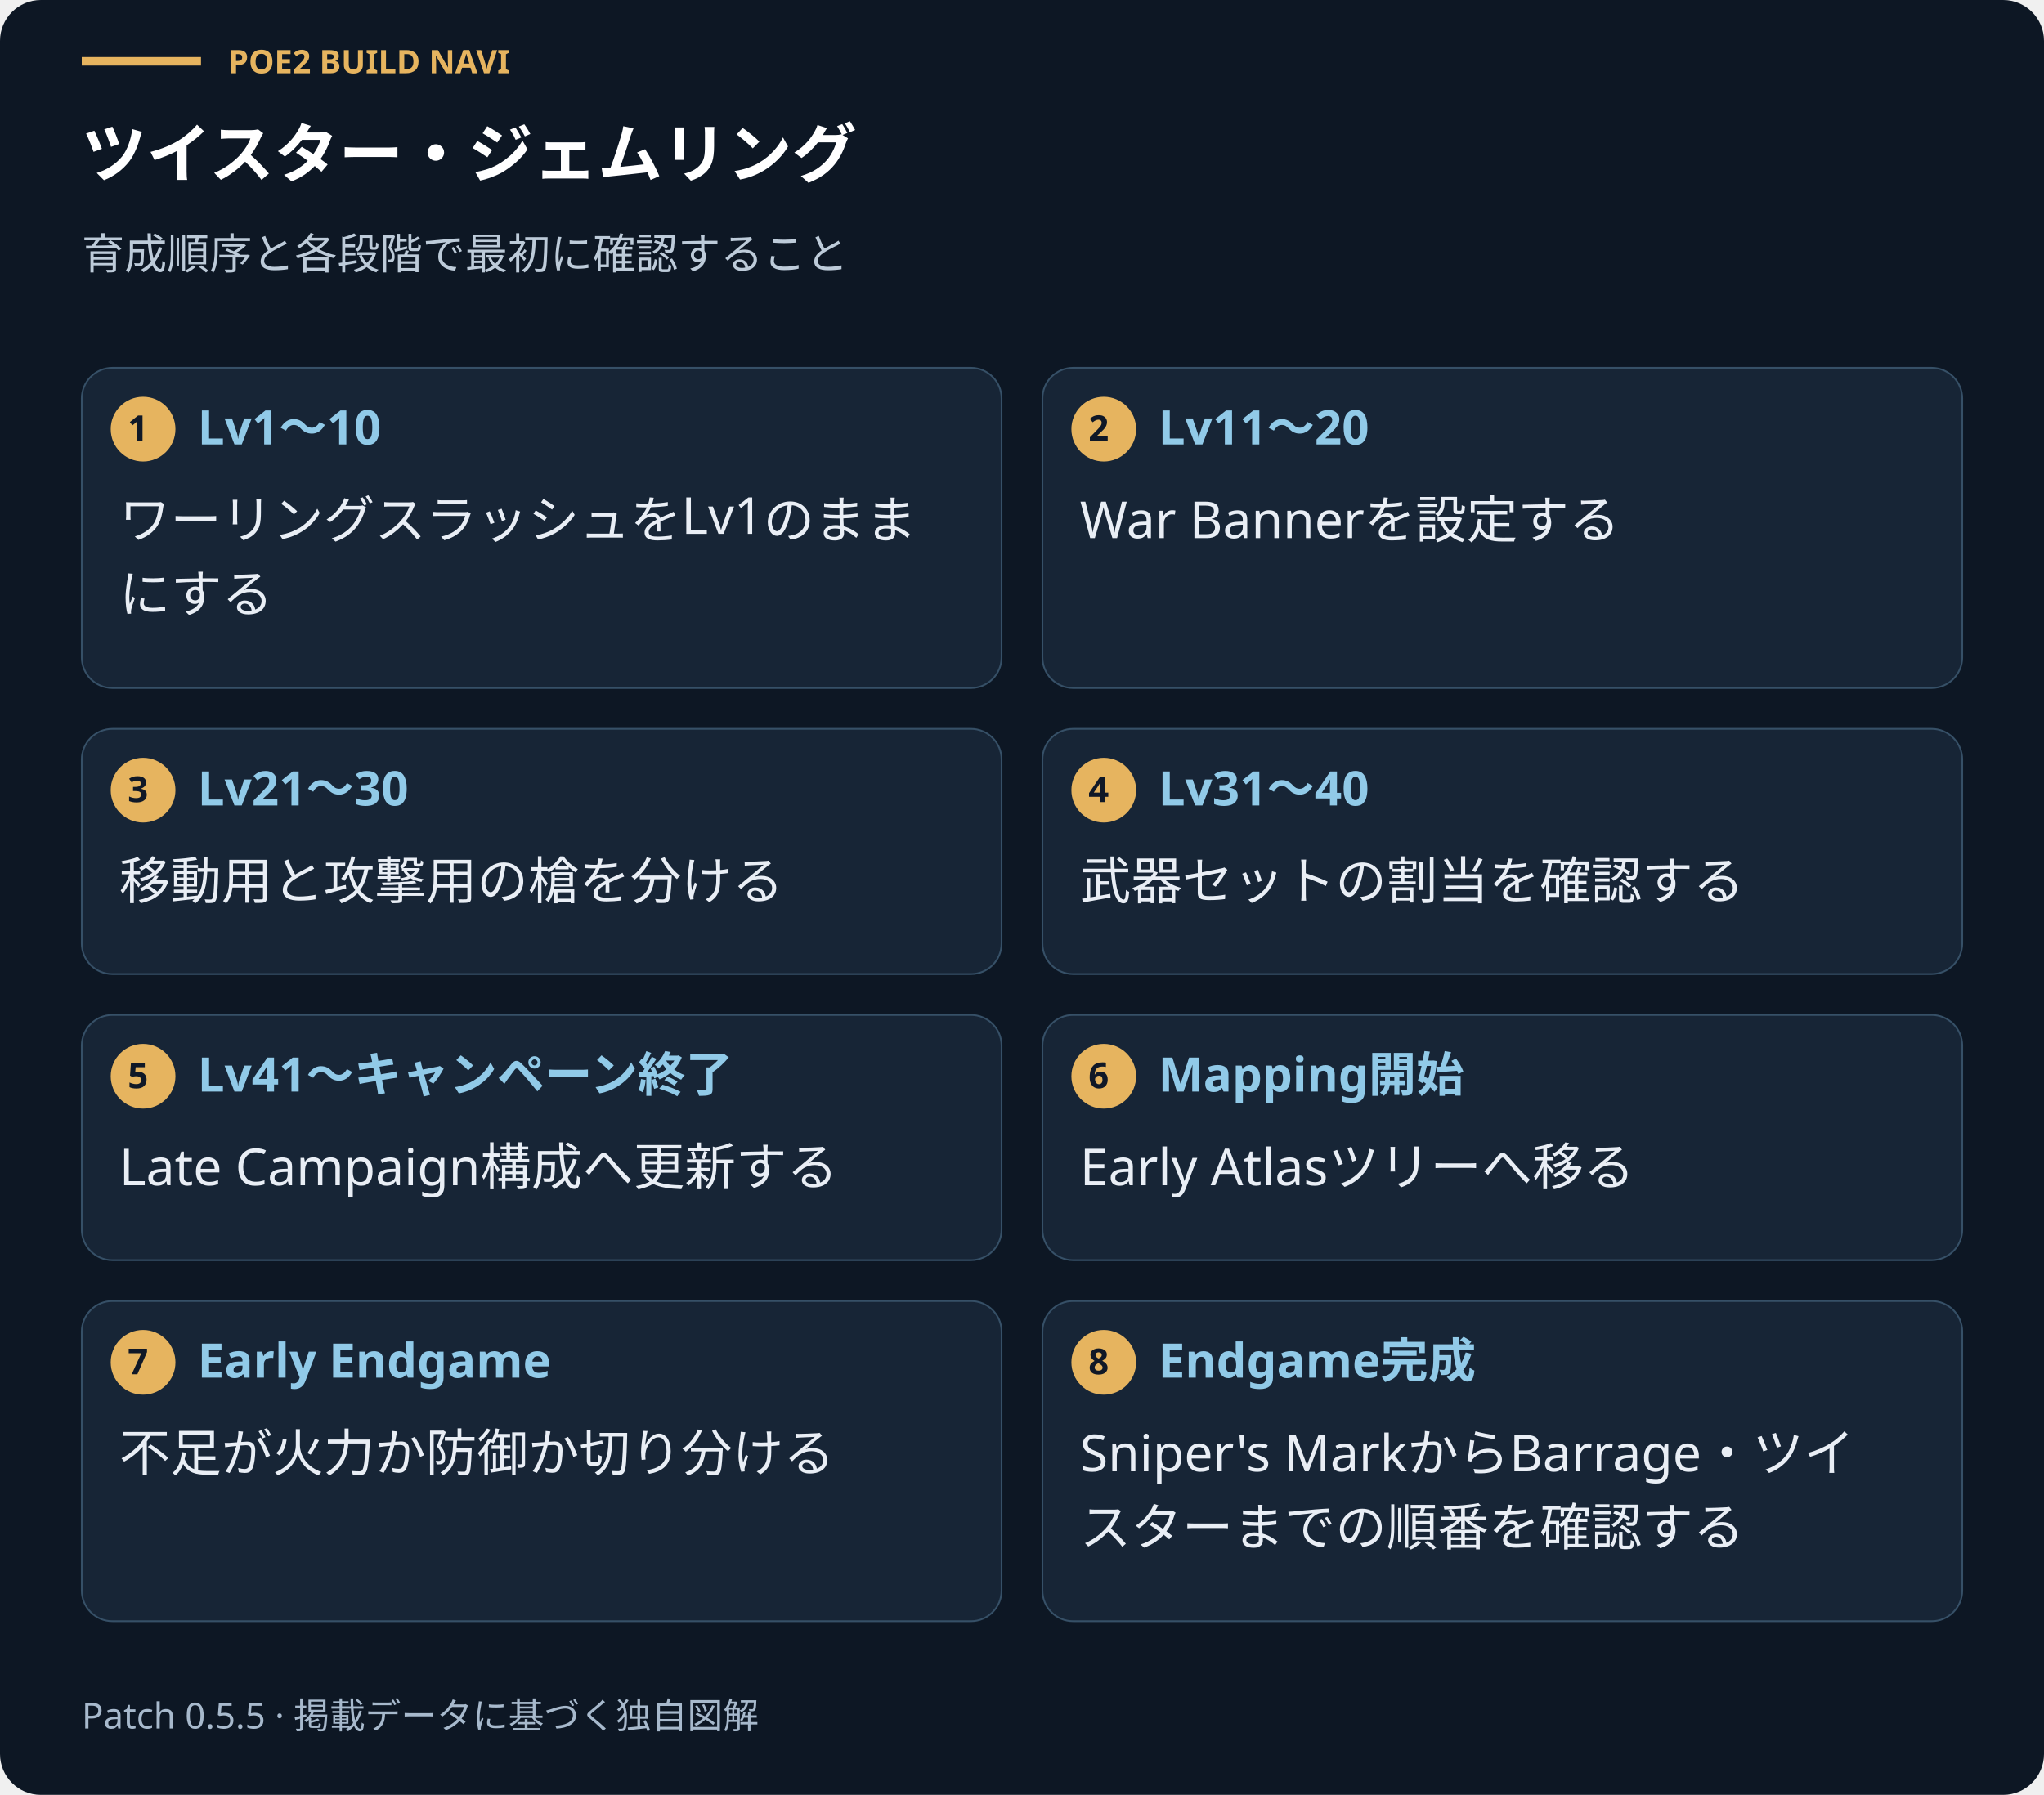
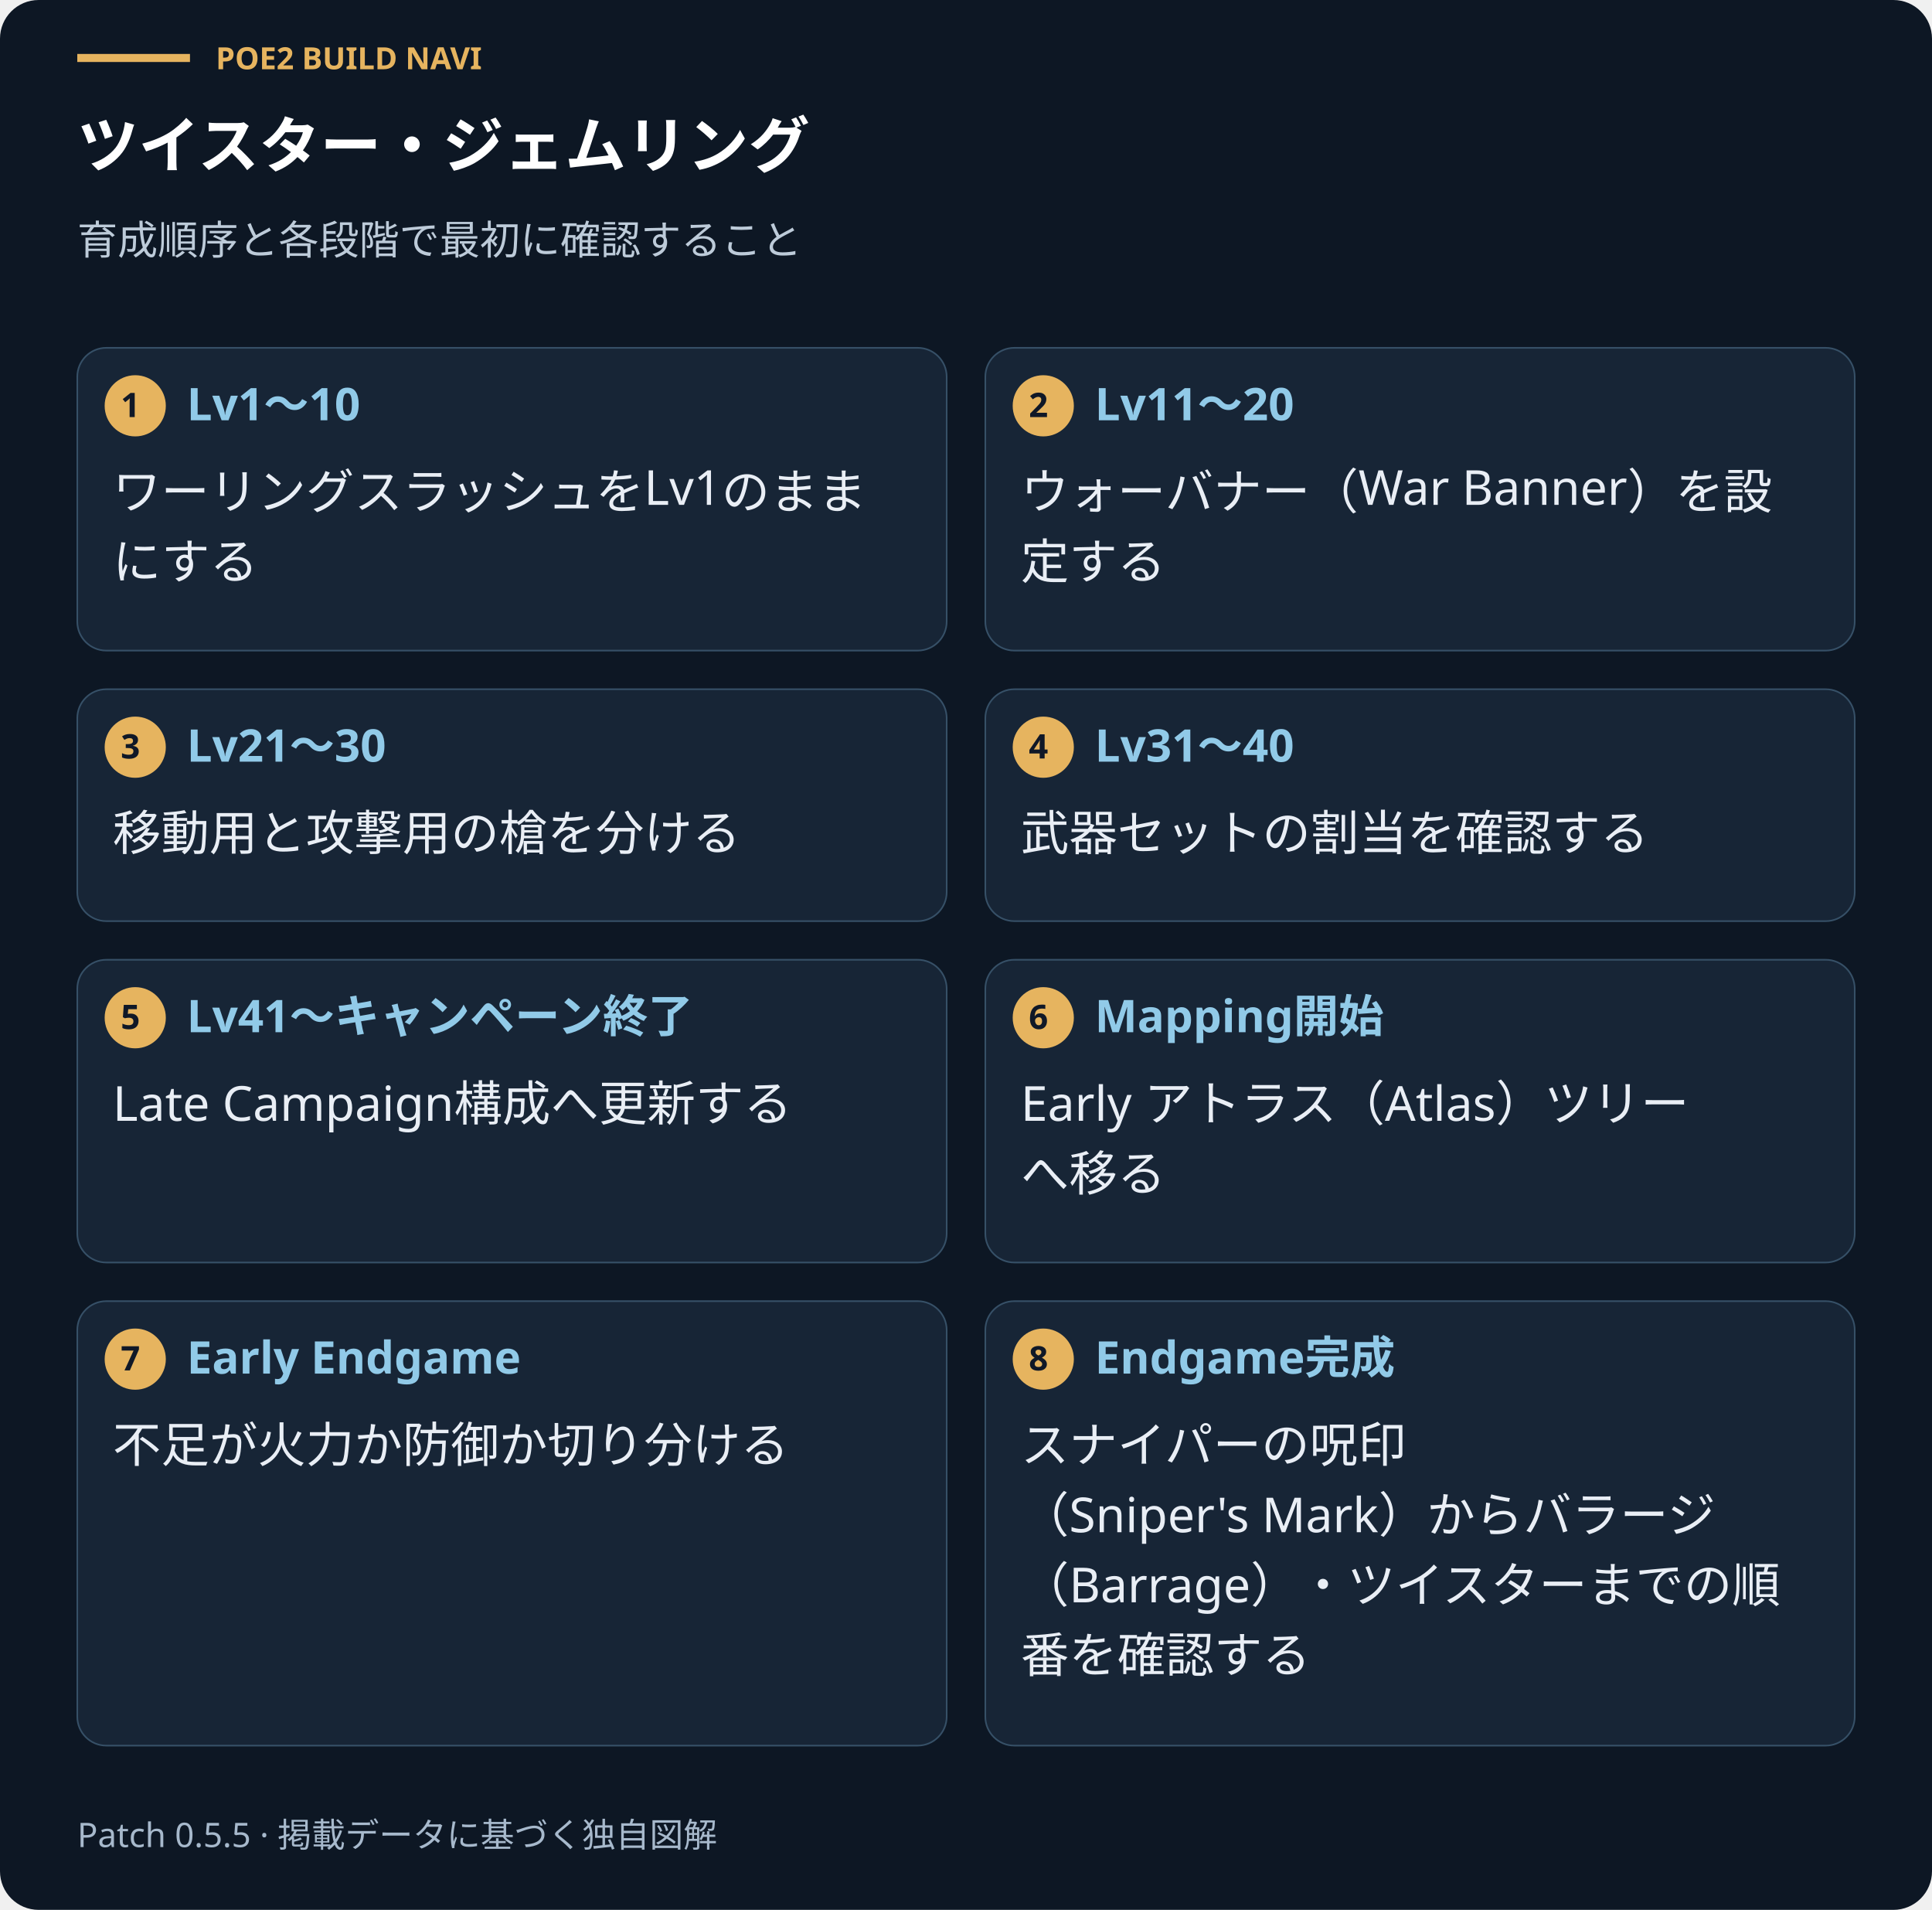
- <svg xmlns="http://www.w3.org/2000/svg" width="1200" height="1054" viewBox="0 0 1200 1054" role="img" aria-labelledby="title desc">
+ <svg xmlns="http://www.w3.org/2000/svg" width="1200" height="1186" viewBox="0 0 1200 1186" role="img" aria-labelledby="title desc">
  <g font-family="sans-serif">
-     <rect width="1200" height="1054" rx="24" fill="#0d1724" />
+     <rect width="1200" height="1186" rx="24" fill="#0d1724" />
    <path d="M48 36h70" stroke="#e6b45f" stroke-width="5" />
    <text x="134" y="43" fill="#e6b45f" font-size="19" font-weight="700">
      <tspan x="134" dy="0">POE2 BUILD NAVI</tspan>
    </text>
    <text x="48" y="104" fill="#ffffff" font-size="38" font-weight="700">
      <tspan x="48" dy="0">ツイスター・ジェムリング</tspan>
    </text>
    <text x="48" y="158" fill="#bdcbd9" font-size="25" font-weight="400">
      <tspan x="48" dy="0">育成順序と各段階で最初に確認すること</tspan>
    </text>
    <rect x="48" y="216" width="540" height="188" rx="18" fill="#172536" stroke="#365067" />
    <circle cx="84" cy="252" r="19" fill="#e6b45f" />
    <text x="75" y="259" fill="#101827" font-size="21" font-weight="700">
      <tspan x="75" dy="0">1</tspan>
    </text>
    <text x="116" y="261" fill="#91cae8" font-size="28" font-weight="700">
      <tspan x="116" dy="0">Lv1〜10</tspan>
    </text>
    <text x="70" y="316" fill="#e9eef5" font-size="30" font-weight="400">
      <tspan x="70" dy="0">ワーリングスラッシュをLv1のまま</tspan>
      <tspan x="70" dy="43.5">にする</tspan>
    </text>
    <rect x="612" y="216" width="540" height="188" rx="18" fill="#172536" stroke="#365067" />
    <circle cx="648" cy="252" r="19" fill="#e6b45f" />
    <text x="639" y="259" fill="#101827" font-size="21" font-weight="700">
      <tspan x="639" dy="0">2</tspan>
    </text>
    <text x="680" y="261" fill="#91cae8" font-size="28" font-weight="700">
      <tspan x="680" dy="0">Lv11〜20</tspan>
    </text>
    <text x="634" y="316" fill="#e9eef5" font-size="30" font-weight="400">
-       <tspan x="634" dy="0">War Bannerを設定する</tspan>
+       <tspan x="634" dy="0">ウォーバナー（War Banner）を設</tspan>
+       <tspan x="634" dy="43.5">定する</tspan>
    </text>
    <rect x="48" y="428" width="540" height="144" rx="18" fill="#172536" stroke="#365067" />
    <circle cx="84" cy="464" r="19" fill="#e6b45f" />
    <text x="75" y="471" fill="#101827" font-size="21" font-weight="700">
      <tspan x="75" dy="0">3</tspan>
    </text>
    <text x="116" y="473" fill="#91cae8" font-size="28" font-weight="700">
      <tspan x="116" dy="0">Lv21〜30</tspan>
    </text>
    <text x="70" y="528" fill="#e9eef5" font-size="30" font-weight="400">
      <tspan x="70" dy="0">移動用と攻撃用の槍を分ける</tspan>
    </text>
    <rect x="612" y="428" width="540" height="144" rx="18" fill="#172536" stroke="#365067" />
    <circle cx="648" cy="464" r="19" fill="#e6b45f" />
    <text x="639" y="471" fill="#101827" font-size="21" font-weight="700">
      <tspan x="639" dy="0">4</tspan>
    </text>
    <text x="680" y="473" fill="#91cae8" font-size="28" font-weight="700">
      <tspan x="680" dy="0">Lv31〜40</tspan>
    </text>
    <text x="634" y="528" fill="#e9eef5" font-size="30" font-weight="400">
      <tspan x="634" dy="0">武器セットの割当を確認する</tspan>
    </text>
-     <rect x="48" y="596" width="540" height="144" rx="18" fill="#172536" stroke="#365067" />
+     <rect x="48" y="596" width="540" height="188" rx="18" fill="#172536" stroke="#365067" />
    <circle cx="84" cy="632" r="19" fill="#e6b45f" />
    <text x="75" y="639" fill="#101827" font-size="21" font-weight="700">
      <tspan x="75" dy="0">5</tspan>
    </text>
    <text x="116" y="641" fill="#91cae8" font-size="28" font-weight="700">
      <tspan x="116" dy="0">Lv41〜キャンペーン終了</tspan>
    </text>
    <text x="70" y="696" fill="#e9eef5" font-size="30" font-weight="400">
      <tspan x="70" dy="0">Late Campaign構成へ更新する</tspan>
    </text>
-     <rect x="612" y="596" width="540" height="144" rx="18" fill="#172536" stroke="#365067" />
+     <rect x="612" y="596" width="540" height="188" rx="18" fill="#172536" stroke="#365067" />
    <circle cx="648" cy="632" r="19" fill="#e6b45f" />
    <text x="639" y="639" fill="#101827" font-size="21" font-weight="700">
      <tspan x="639" dy="0">6</tspan>
    </text>
    <text x="680" y="641" fill="#91cae8" font-size="28" font-weight="700">
      <tspan x="680" dy="0">Mapping開始</tspan>
    </text>
    <text x="634" y="696" fill="#e9eef5" font-size="30" font-weight="400">
-       <tspan x="634" dy="0">Early Atlasツリーへ移る</tspan>
+       <tspan x="634" dy="0">Early アトラス（Atlas）ツリー</tspan>
+       <tspan x="634" dy="43.5">へ移る</tspan>
    </text>
-     <rect x="48" y="764" width="540" height="188" rx="18" fill="#172536" stroke="#365067" />
-     <circle cx="84" cy="800" r="19" fill="#e6b45f" />
-     <text x="75" y="807" fill="#101827" font-size="21" font-weight="700">
+     <rect x="48" y="808" width="540" height="276" rx="18" fill="#172536" stroke="#365067" />
+     <circle cx="84" cy="844" r="19" fill="#e6b45f" />
+     <text x="75" y="851" fill="#101827" font-size="21" font-weight="700">
      <tspan x="75" dy="0">7</tspan>
    </text>
-     <text x="116" y="809" fill="#91cae8" font-size="28" font-weight="700">
+     <text x="116" y="853" fill="#91cae8" font-size="28" font-weight="700">
      <tspan x="116" dy="0">Early Endgame</tspan>
    </text>
-     <text x="70" y="864" fill="#e9eef5" font-size="30" font-weight="400">
+     <text x="70" y="908" fill="#e9eef5" font-size="30" font-weight="400">
      <tspan x="70" dy="0">不足が火力か防御か切り分ける</tspan>
    </text>
-     <rect x="612" y="764" width="540" height="188" rx="18" fill="#172536" stroke="#365067" />
-     <circle cx="648" cy="800" r="19" fill="#e6b45f" />
-     <text x="639" y="807" fill="#101827" font-size="21" font-weight="700">
+     <rect x="612" y="808" width="540" height="276" rx="18" fill="#172536" stroke="#365067" />
+     <circle cx="648" cy="844" r="19" fill="#e6b45f" />
+     <text x="639" y="851" fill="#101827" font-size="21" font-weight="700">
      <tspan x="639" dy="0">8</tspan>
    </text>
-     <text x="680" y="809" fill="#91cae8" font-size="28" font-weight="700">
+     <text x="680" y="853" fill="#91cae8" font-size="28" font-weight="700">
      <tspan x="680" dy="0">Endgame完成</tspan>
    </text>
-     <text x="634" y="864" fill="#e9eef5" font-size="30" font-weight="400">
-       <tspan x="634" dy="0">Sniper's MarkからBarrage・ツイ</tspan>
-       <tspan x="634" dy="43.5">スターまでの順番を確認する</tspan>
+     <text x="634" y="908" fill="#e9eef5" font-size="30" font-weight="400">
+       <tspan x="634" dy="0">スナイパーの呪印</tspan>
+       <tspan x="634" dy="43.5">（Sniper's Mark）からバラージ</tspan>
+       <tspan x="634" dy="43.5">（Barrage）・ツイスターまでの順</tspan>
+       <tspan x="634" dy="43.5">番を確認する</tspan>
    </text>
-     <text x="48" y="1015" fill="#a7b9cc" font-size="21" font-weight="400">
+     <text x="48" y="1147" fill="#a7b9cc" font-size="21" font-weight="400">
      <tspan x="48" dy="0">Patch 0.5.5 · 掲載データに基づく独自図解</tspan>
    </text>
  </g>
</svg>
